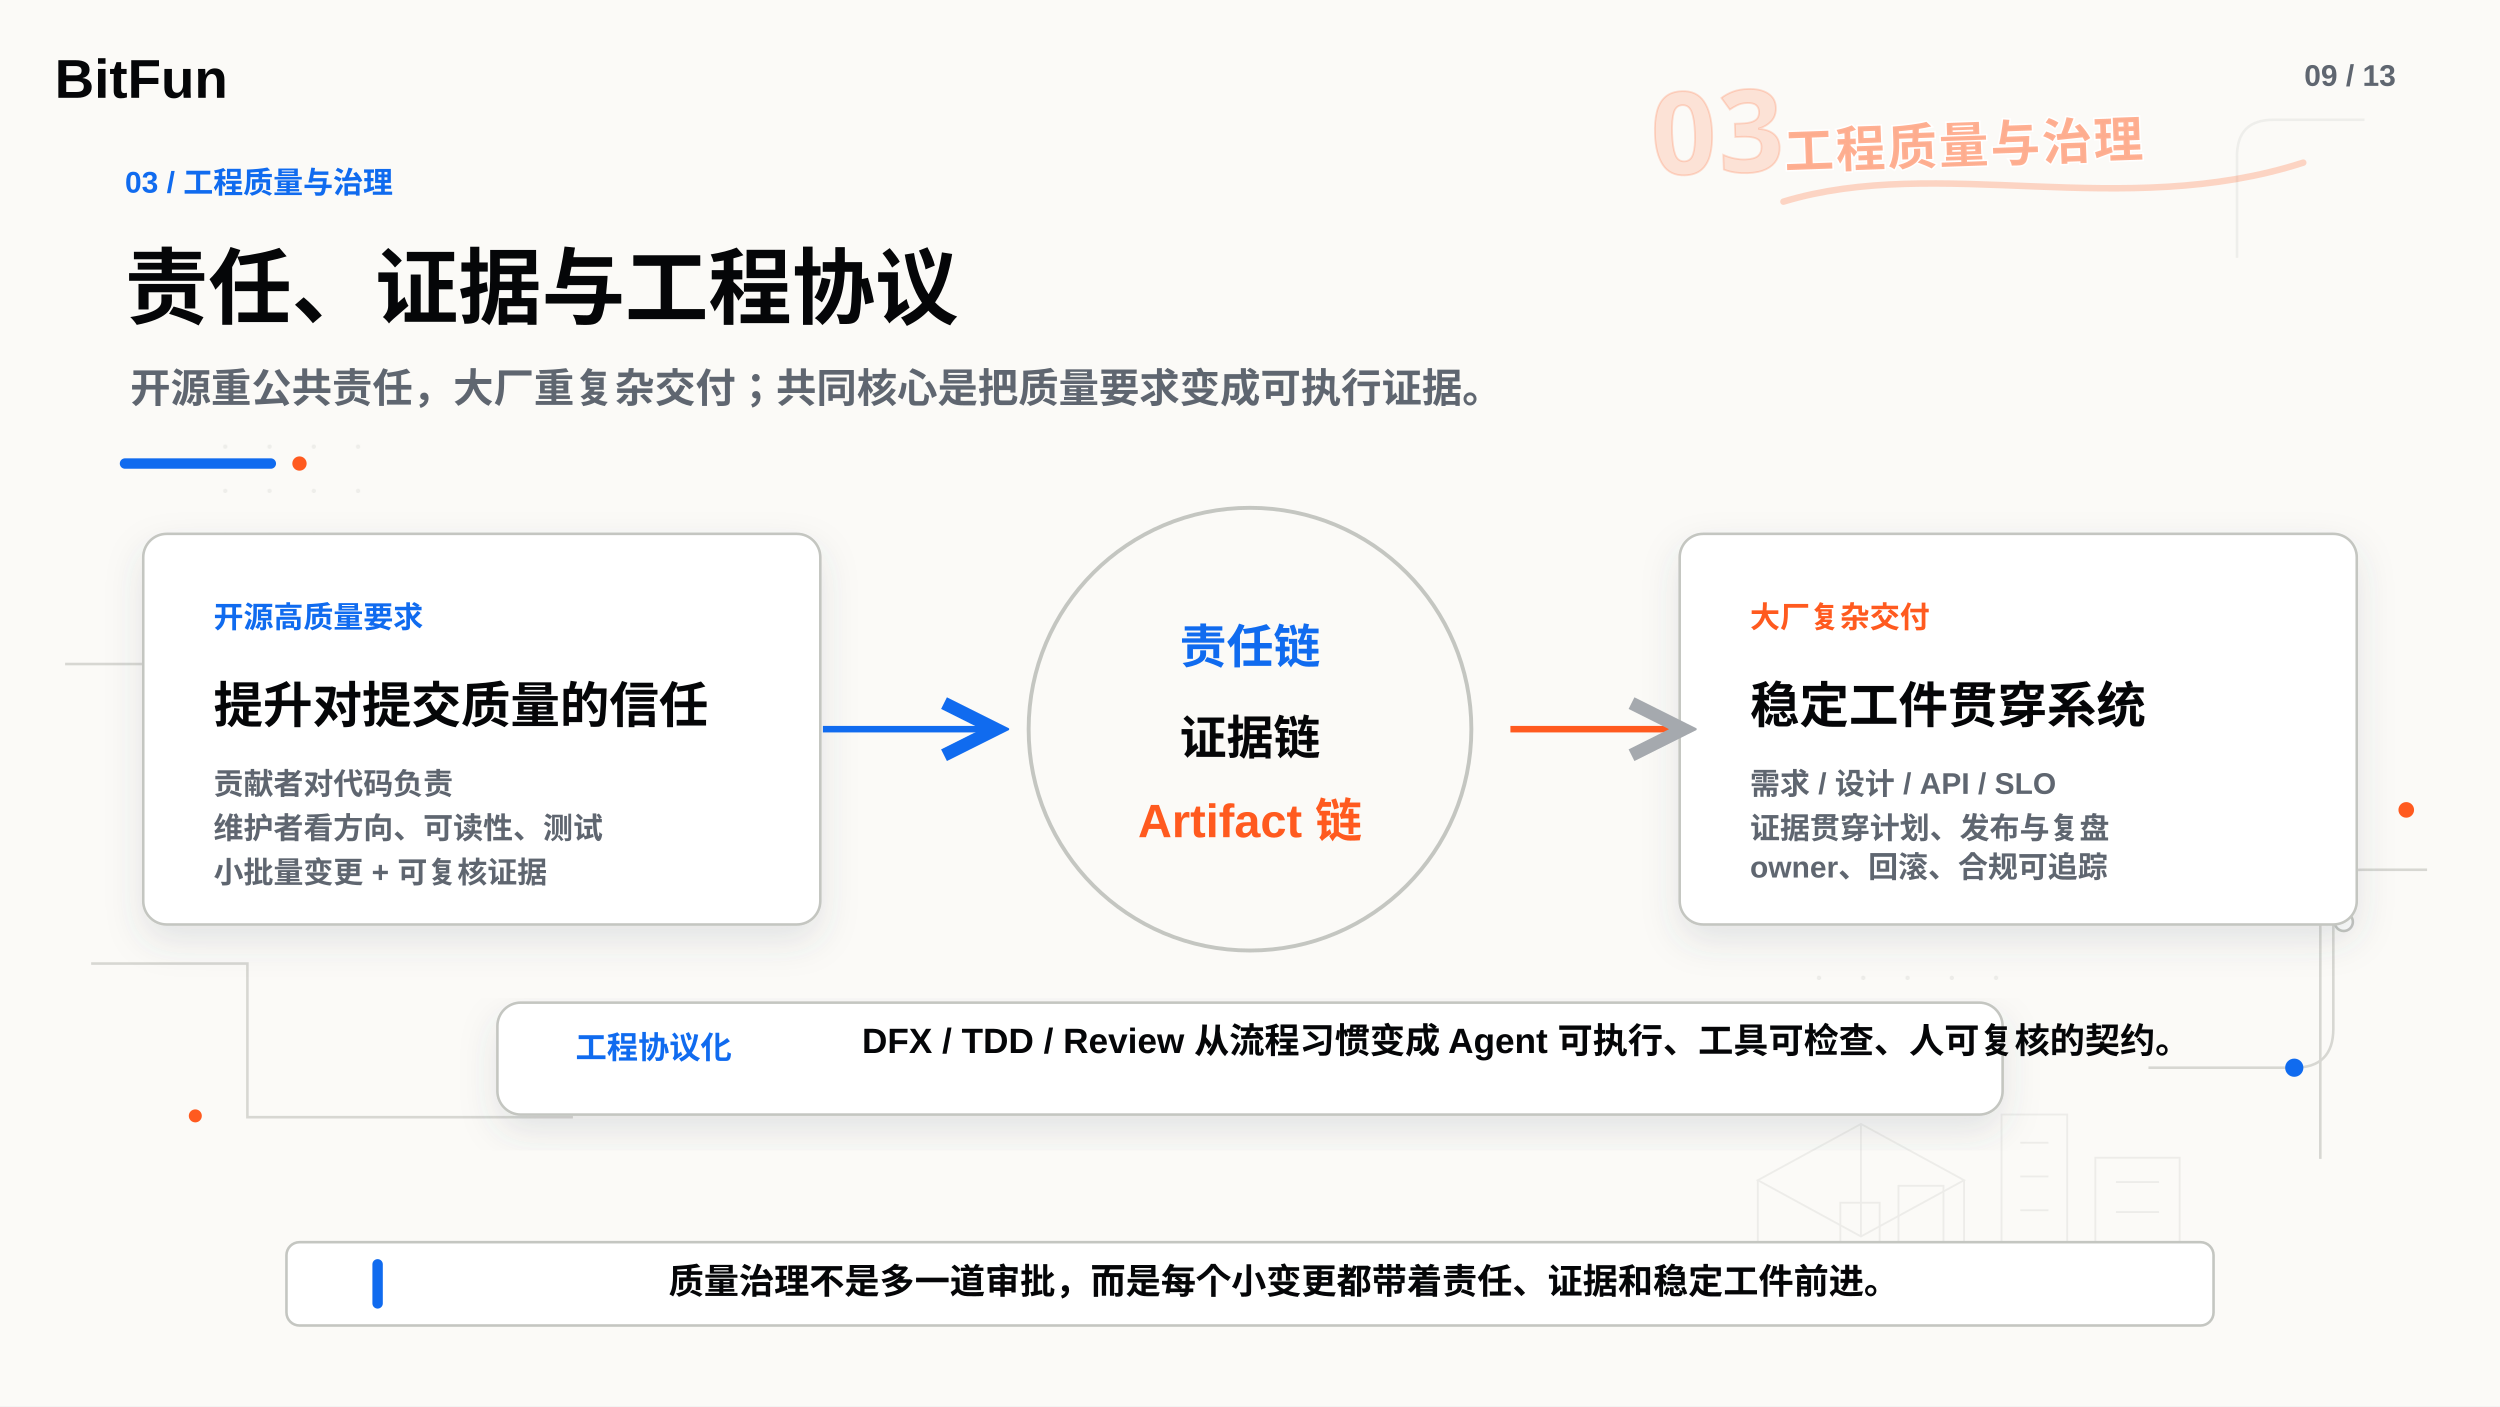
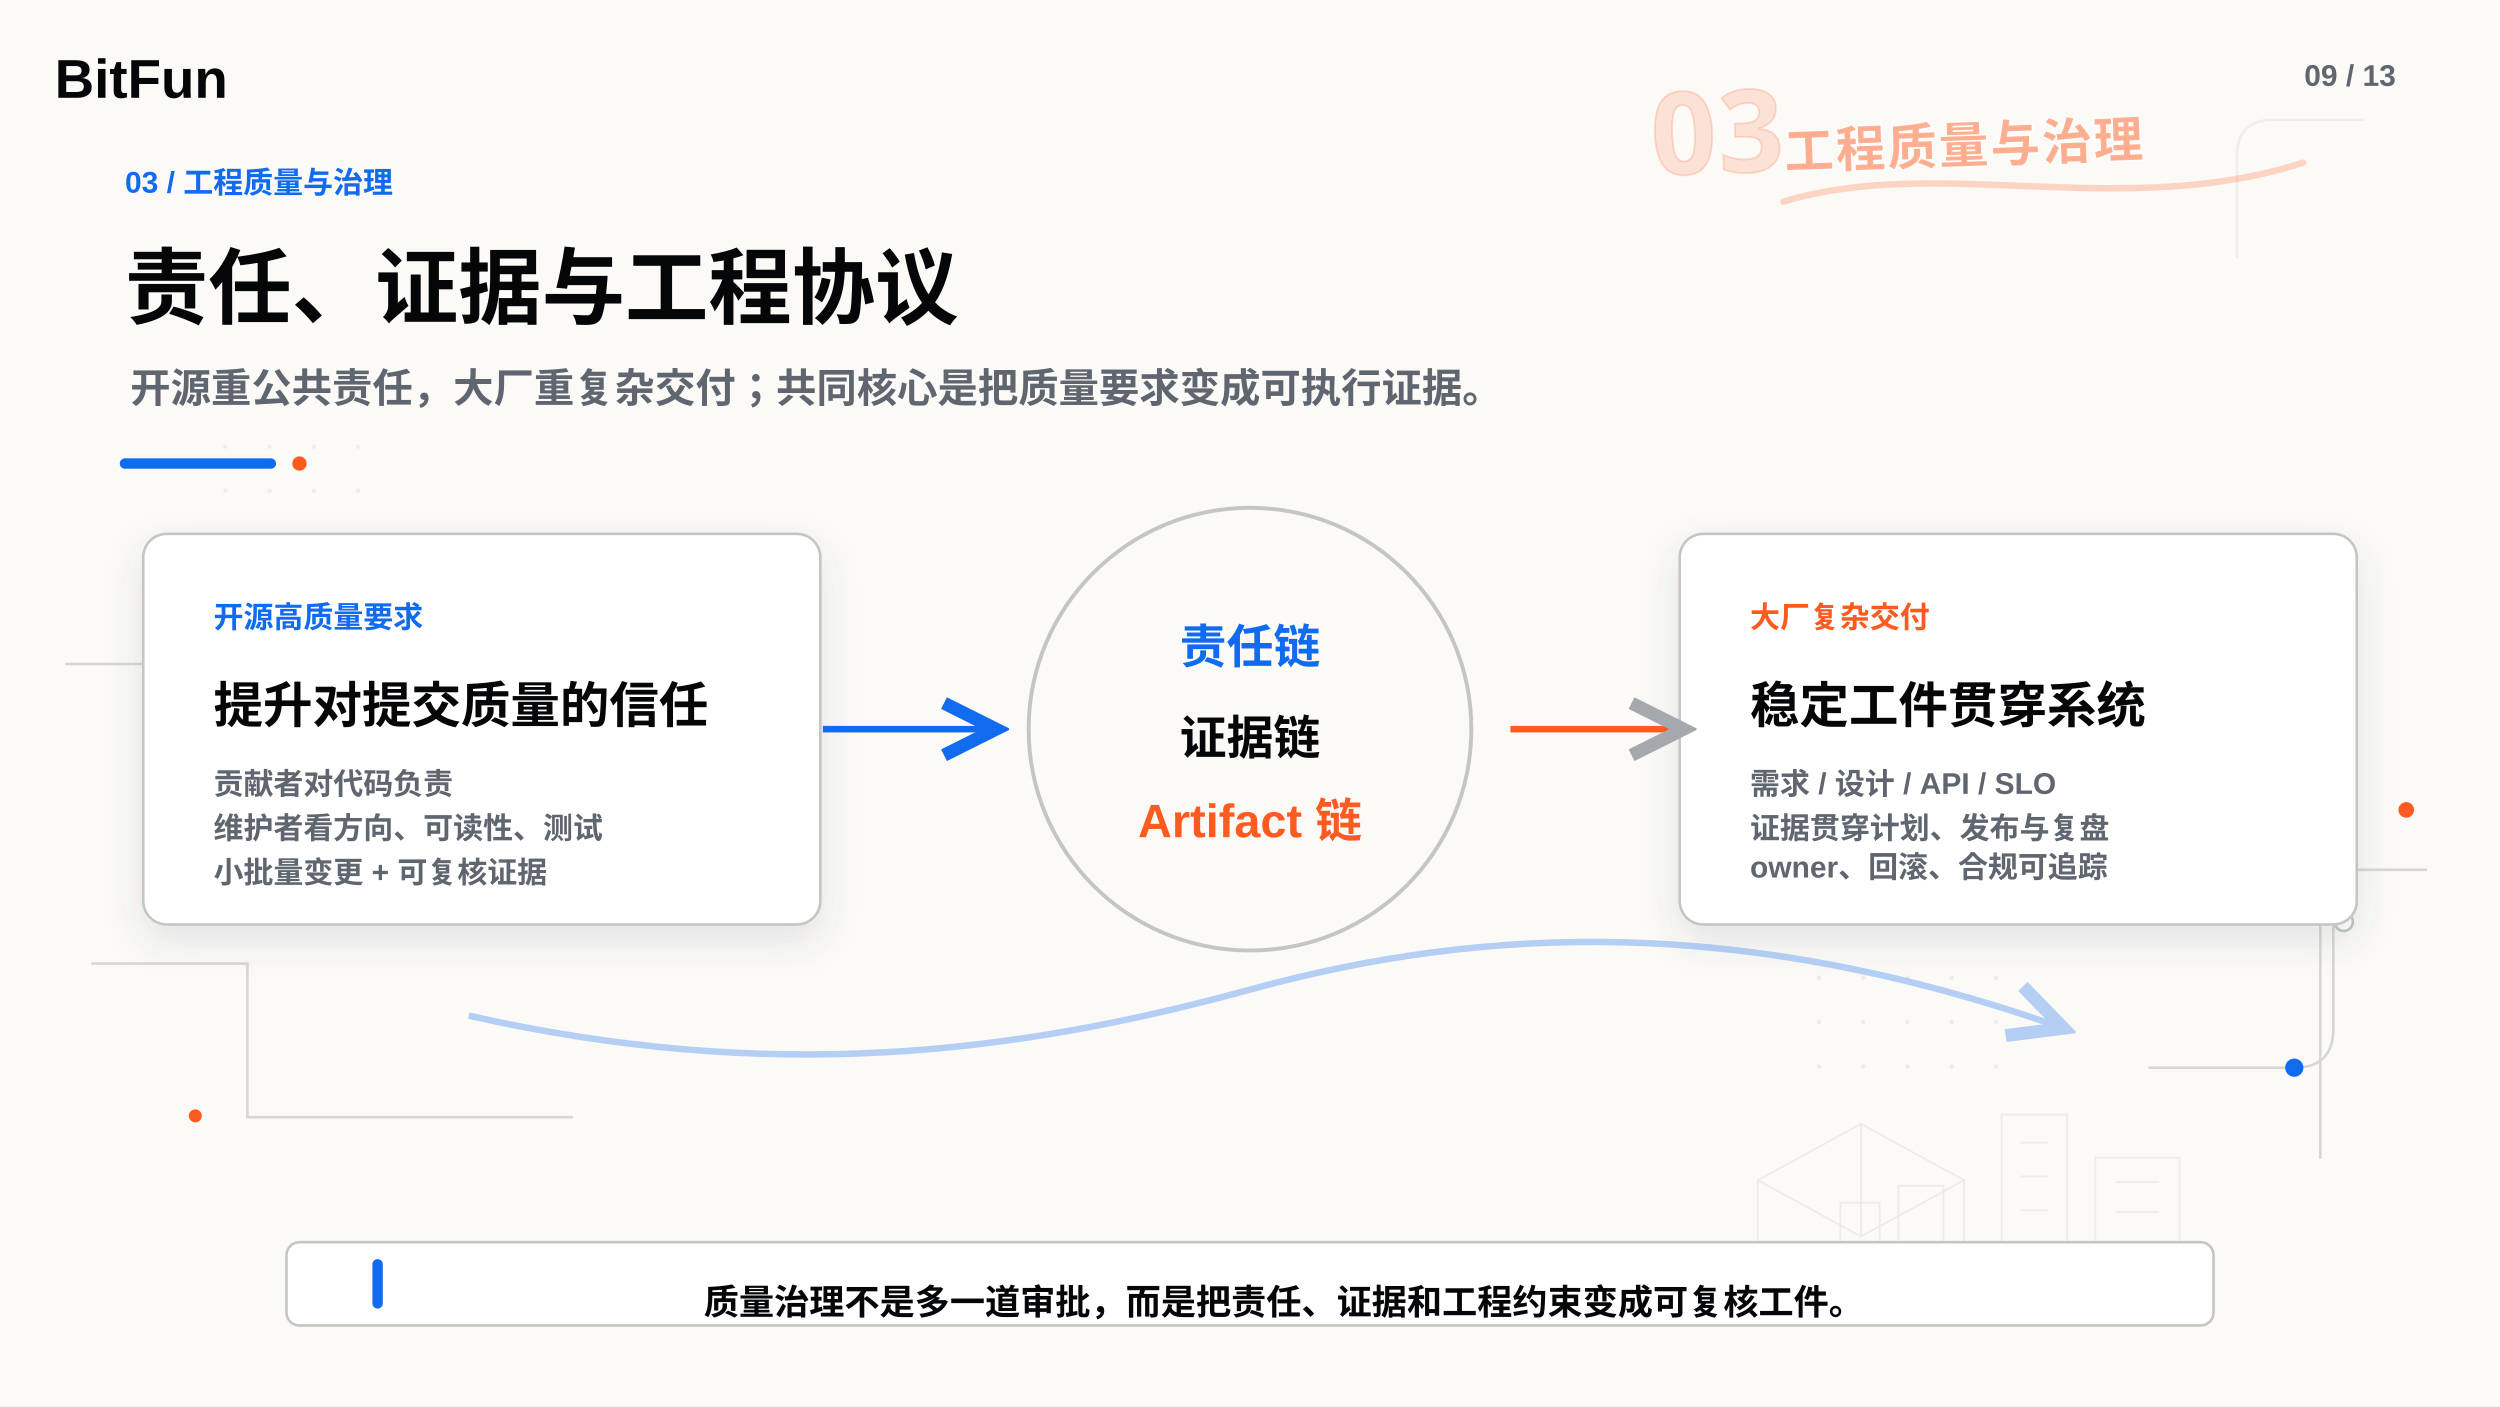
<svg xmlns="http://www.w3.org/2000/svg" width="1920" height="1080" viewBox="0 0 1920 1080">
  <defs>
    <pattern id="lightDots" width="34" height="34" patternUnits="userSpaceOnUse">
      <circle cx="3" cy="3" r="1.7" fill="#C4C6C1" opacity="0.55" />
    </pattern>
    <filter id="paperShadow" x="-18%" y="-18%" width="136%" height="150%">
      <feDropShadow dx="0" dy="12" stdDeviation="14" flood-color="#4B5563" flood-opacity="0.13" />
    </filter>
    <marker id="arrowBlue" markerWidth="12" markerHeight="12" refX="9" refY="6" orient="auto" markerUnits="strokeWidth">
      <path d="M2 2 L10 6 L2 10" fill="none" stroke="#106BEF" stroke-width="2" />
    </marker>
    <marker id="arrowGray" markerWidth="12" markerHeight="12" refX="9" refY="6" orient="auto" markerUnits="strokeWidth">
      <path d="M2 2 L10 6 L2 10" fill="none" stroke="#A5A9AE" stroke-width="2" />
    </marker>
  </defs>
  <rect width="1920" height="1080" fill="#FBFAF7" />
  <path d="M1816 92 h-70 q-28 0 -28 28 v78" stroke="#D7D7D2" stroke-width="2" fill="none" opacity="0.34" />
  <path d="M1782 890 v-190 q0 -32 32 -32 h50" stroke="#D7D7D2" stroke-width="2" fill="none" />
  <path d="M1650 820 h112 q30 0 30 -30 v-80" stroke="#D7D7D2" stroke-width="2" fill="none" />
  <circle cx="1800" cy="708" r="7" fill="#FFFFFF" stroke="#C4C6C1" stroke-width="2" />
  <circle cx="1762" cy="820" r="7" fill="#106BEF" />
  <circle cx="1848" cy="622" r="6" fill="#FF5A1F" />
  <rect x="1378" y="720" width="180" height="120" fill="url(#lightDots)" opacity="0.48" />
  <rect x="152" y="318" width="128" height="96" fill="url(#lightDots)" opacity="0.42" />
  <path d="M70 740 h120 v118 h250" stroke="#D7D7D2" stroke-width="2" fill="none" />
  <path d="M50 510 h116 q26 0 26 26 v52" stroke="#D7D7D2" stroke-width="2" fill="none" />
  <circle cx="150" cy="857" r="5" fill="#FF5A1F" />
  <g opacity="0.26" transform="translate(1350 820) scale(0.72)">
    <path d="M0 120 L110 60 L220 120 L110 180 Z" fill="none" stroke="#C4C6C1" stroke-width="2" />
    <path d="M110 60 V180 M0 120 V220 M220 120 V220 M0 220 H320" stroke="#C4C6C1" stroke-width="2" fill="none" />
    <path d="M260 50 h70 v170 h-70 Z M280 80 h30 M280 116 h30 M280 152 h30" stroke="#C4C6C1" stroke-width="2" fill="none" />
    <path d="M360 96 h90 v124 h-90 Z M382 122 h46 M382 154 h46 M382 186 h46" stroke="#C4C6C1" stroke-width="2" fill="none" />
    <path d="M88 144 h42 v76 h-42 Z M150 126 h48 v94 h-48 Z" stroke="#C4C6C1" stroke-width="2" fill="none" />
  </g>
  <g transform="rotate(-2 1508 104)">
    <text x="1268" y="58" style="font-family:'Arial Black','Microsoft YaHei','Noto Sans SC',sans-serif;font-size:88px;font-weight:900;letter-spacing:1.4px;fill:#FF5A1F;fill-opacity:0.15;stroke:#FF5A1F;stroke-width:1.4;stroke-opacity:0.2;paint-order:stroke">03</text>
    <text x="1370" y="92" style="font-family:'Microsoft YaHei','Noto Sans SC','Segoe UI',sans-serif;font-size:38px;font-weight:900;letter-spacing:1.6px;fill:#FF5A1F;stroke:#FFFFFF;stroke-width:2.4;paint-order:stroke;fill-opacity:0.48">工程质量与治理</text>
    <path d="M1368 150 C1488 118 1628 174 1768 134" stroke="#FF5A1F" stroke-width="5" stroke-linecap="round" fill="none" opacity="0.24" />
  </g>
  <style>
      text { font-family: "Microsoft YaHei", "Noto Sans SC", "PingFang SC", "Segoe UI", Arial, sans-serif; dominant-baseline: hanging; }
      .brand5 { font-size: 42px; font-weight: 900; fill: #050608; }
      .num5 { font-family: "Arial", "Microsoft YaHei", sans-serif; font-weight: 900; fill: #050608; }
      .h15 { font-size: 68px; font-weight: 900; fill: #050608; letter-spacing: 0; }
      .h25 { font-size: 58px; font-weight: 900; fill: #050608; letter-spacing: 0; }
      .sub5 { font-size: 31px; font-weight: 560; fill: #5F6670; }
      .body5 { font-size: 30px; font-weight: 700; fill: #050608; }
      .muted5 { font-size: 24px; font-weight: 560; fill: #5F6670; }
      .label5 { font-size: 29px; font-weight: 900; fill: #050608; }
      .small5 { font-size: 23px; font-weight: 760; fill: #5F6670; }
      .micro5 { font-size: 19px; font-weight: 760; fill: #5F6670; }
    </style>
  <text x="42" y="46" class="brand5">BitFun</text>
  <text x="1840" y="50" class="small5" text-anchor="end">09 / 13</text>
  <text x="96" y="132" class="small5" style="fill:#106BEF;font-weight:900">03 / 工程质量与治理</text>
  <text x="96" y="188" class="h15" style="font-size:64px">责任、证据与工程协议</text>
  <text x="100" y="282" class="sub5">开源重公共责任，大厂重复杂交付；共同核心是把质量要求变成可执行证据。</text>
  <path d="M96 356 h112" stroke="#106BEF" stroke-width="8" stroke-linecap="round" />
  <circle cx="230" cy="356" r="5.5" fill="#FF5A1F" />
  <rect x="110" y="410" width="520" height="300" rx="18" fill="#FFFFFF" stroke="#C4C6C1" stroke-width="2" filter="url(#paperShadow)" />
  <text x="164" y="462" class="small5" style="fill:#106BEF;font-weight:900">开源高质量要求</text>
  <text x="164" y="522" class="num5" style="font-size:38px">提升对提交质量的信任</text>
  <text x="164" y="590" class="small5" style="font-size:23px;fill:#5F6670;font-weight:650">贡献者对代码负责</text>
  <text x="164" y="624" class="small5" style="font-size:23px;fill:#5F6670;font-weight:650">维护者看方向、可读性、测试</text>
  <text x="164" y="658" class="small5" style="font-size:23px;fill:#5F6670;font-weight:650">小批量变更 + 可复核证据</text>
  <rect x="1290" y="410" width="520" height="300" rx="18" fill="#FFFFFF" stroke="#C4C6C1" stroke-width="2" filter="url(#paperShadow)" />
  <text x="1344" y="462" class="small5" style="fill:#FF5A1F;font-weight:900">大厂复杂交付</text>
  <text x="1344" y="522" class="num5" style="font-size:38px">稳定工件贯穿系统</text>
  <text x="1344" y="590" class="small5" style="font-size:23px;fill:#5F6670;font-weight:650">需求 / 设计 / API / SLO</text>
  <text x="1344" y="624" class="small5" style="font-size:23px;fill:#5F6670;font-weight:650">证据贯穿计划、发布与复盘</text>
  <text x="1344" y="658" class="small5" style="font-size:23px;fill:#5F6670;font-weight:650">owner、回滚、合规可追踪</text>
  <path d="M632 560 H760" stroke="#106BEF" stroke-width="5" fill="none" marker-end="url(#arrowBlue)" />
  <path d="M1160 560 H1288" stroke="#FF5A1F" stroke-width="5" fill="none" marker-end="url(#arrowGray)" />
  <circle cx="960" cy="560" r="170" fill="#FBFAF7" stroke="#C4C6C1" stroke-width="3" />
  <text x="960" y="478" class="num5" text-anchor="middle" style="font-size:36px;fill:#106BEF">责任链</text>
  <text x="960" y="548" class="num5" text-anchor="middle" style="font-size:36px;fill:#050608">证据链</text>
  <text x="960" y="618" class="num5" text-anchor="middle" style="font-size:36px;fill:#FF5A1F">Artifact 链</text>
-   <rect x="382" y="770" width="1156" height="86" rx="18" fill="#FFFFFF" stroke="#C4C6C1" stroke-width="2" filter="url(#paperShadow)" />
-   <text x="442" y="792" class="small5" style="font-size:24px;fill:#106BEF;font-weight:900">工程协议化</text>
-   <text x="662" y="790" class="body5" style="font-size:27px">DFX / TDD / Review 从流程习惯变成 Agent 可执行、工具可检查、人可复核的契约。</text>
+   <path d="M360 780 C590 832 778 810 960 760 S1340 704 1580 788" stroke="#106BEF" stroke-width="5" fill="none" marker-end="url(#arrowBlue)" opacity="0.30" />
  <rect x="220" y="954" width="1480" height="64" rx="10" fill="#FFFFFF" stroke="#C4C6C1" stroke-width="2" />
  <path d="M290 971 v30" stroke="#106BEF" stroke-width="8" stroke-linecap="round" />
-   <text x="986" y="970" class="body5" text-anchor="middle" style="font-size:27px">质量治理不是多一道审批，而是每个小变更都带着责任、证据和稳定工件前进。</text>
+   <text x="986" y="986" class="body5" text-anchor="middle" dominant-baseline="middle" style="font-size:27px">质量治理不是多一道审批，而是把责任、证据和工程约束变成可复核工件。</text>
</svg>
